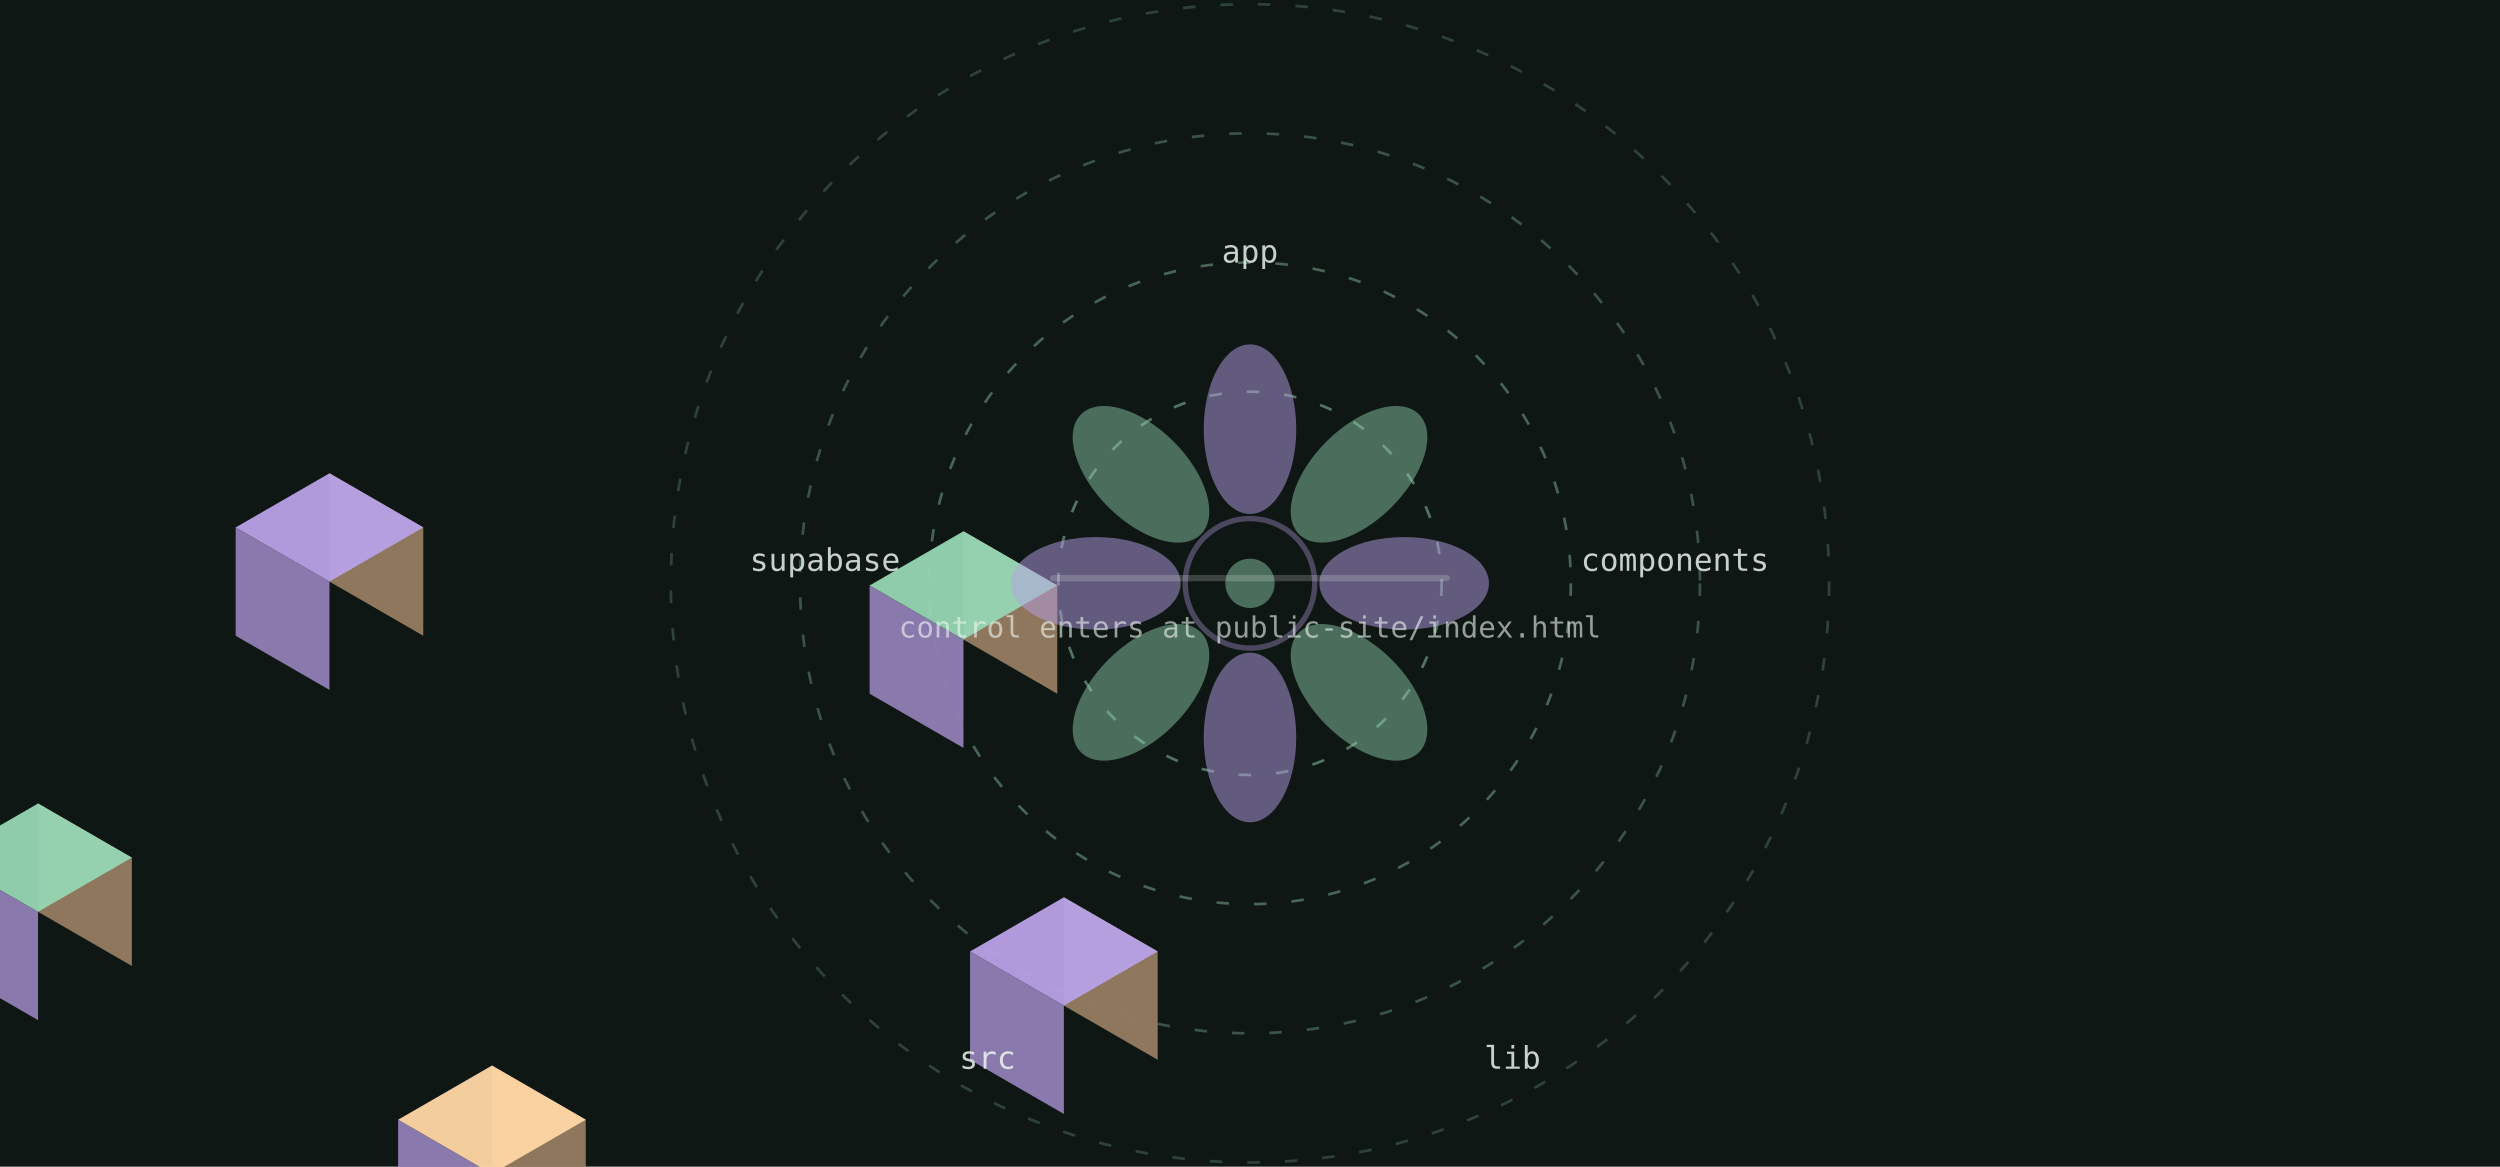
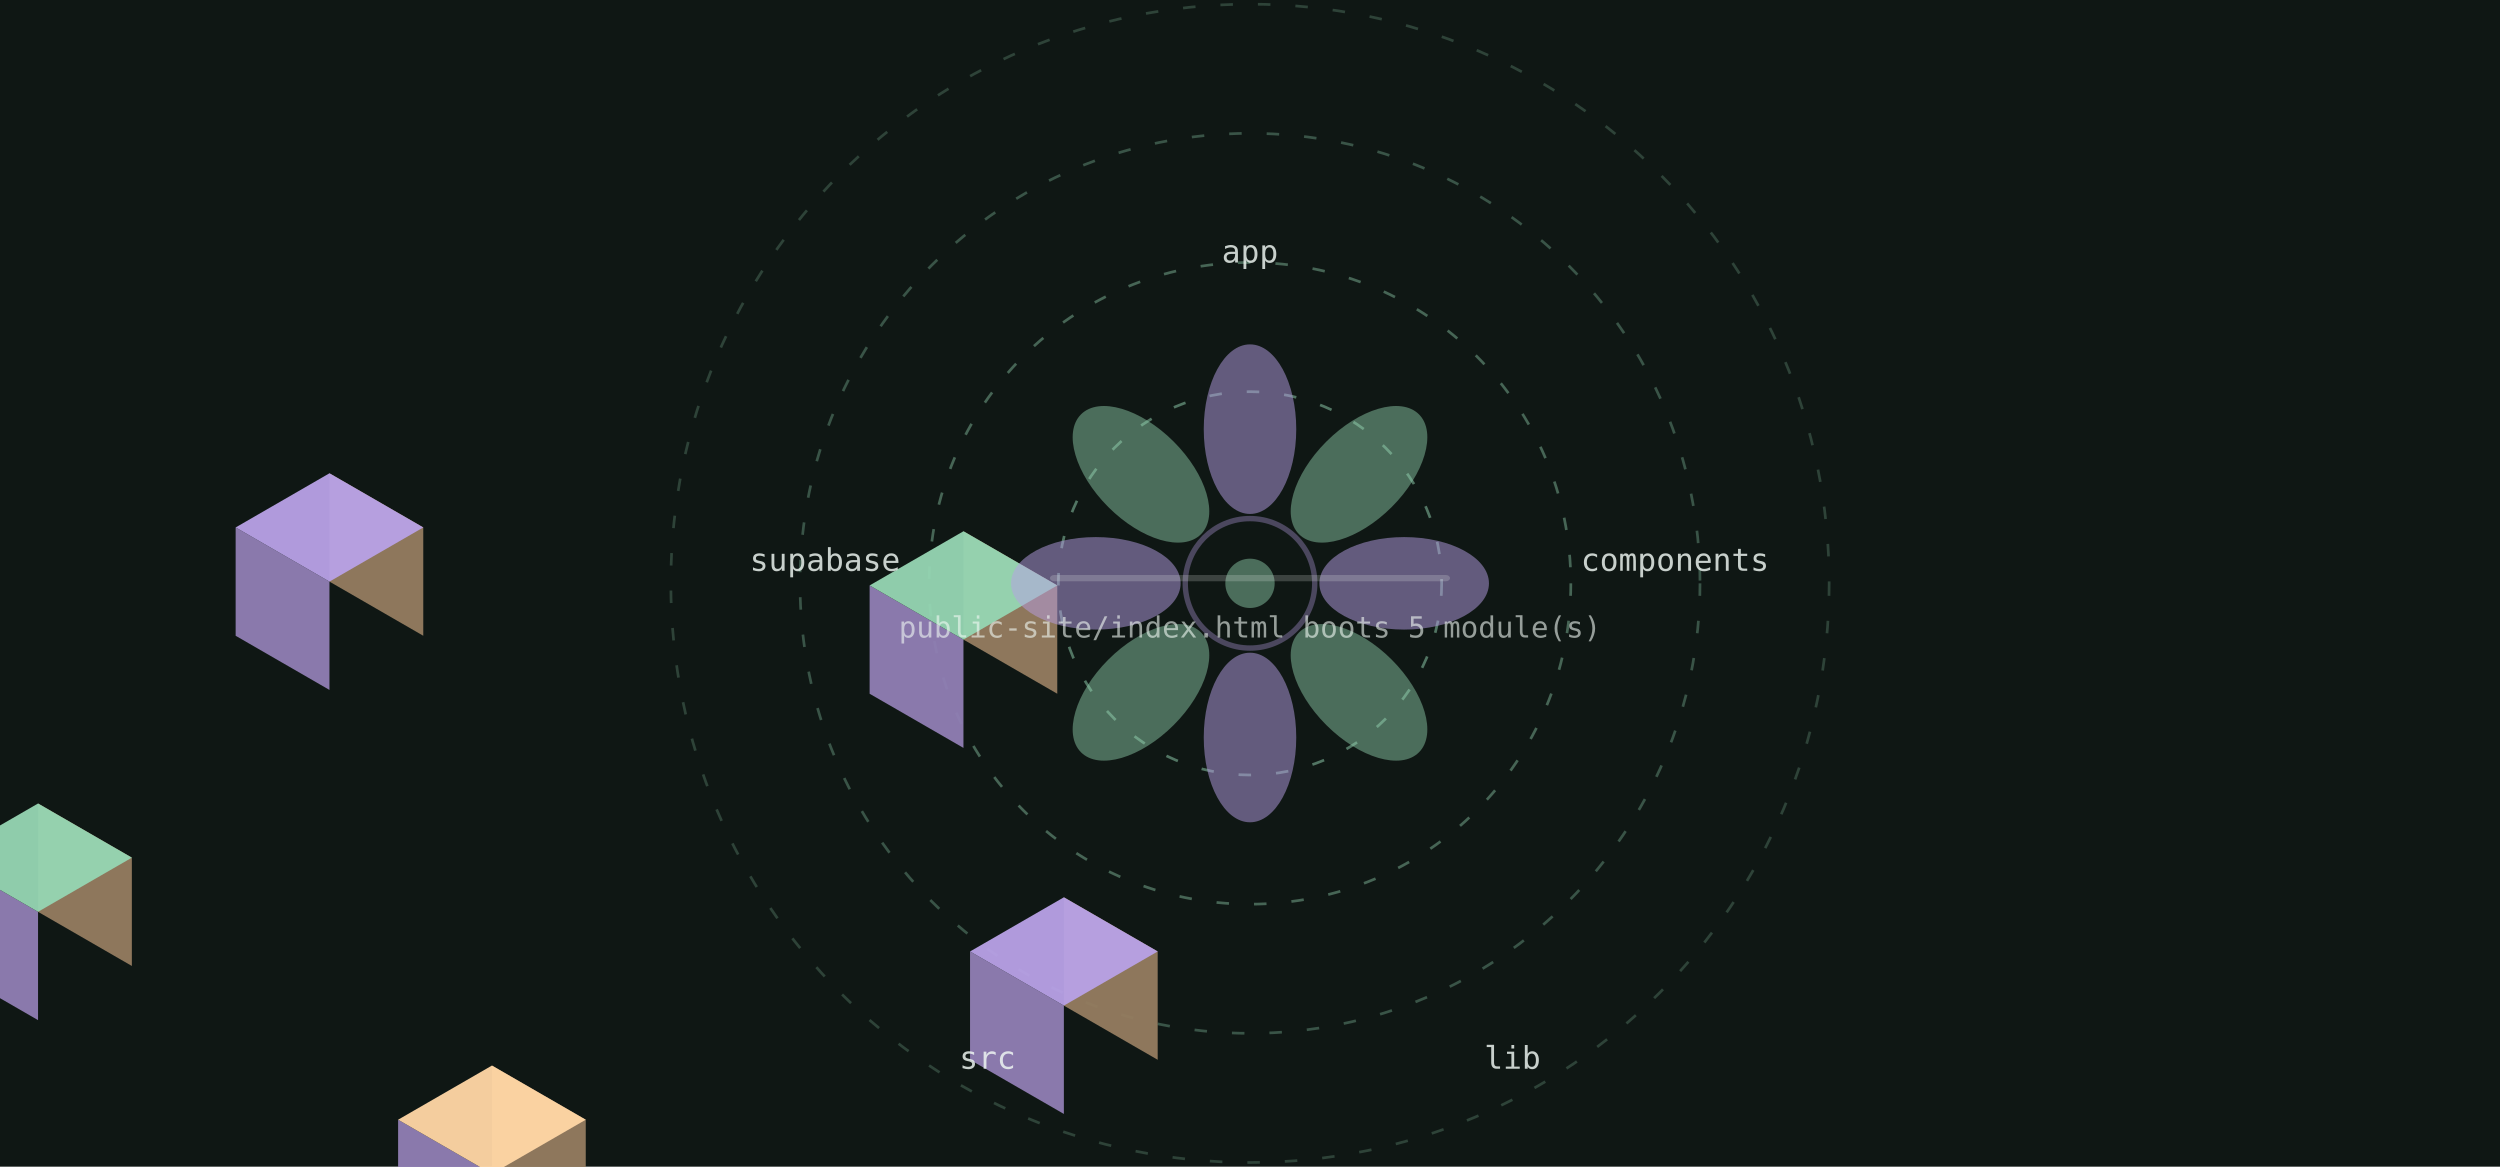
<svg xmlns="http://www.w3.org/2000/svg" viewBox="0 0 1200 560" width="1200" height="560" role="img" aria-label="RequestAyo workflow">
  <rect width="1200" height="560" fill="#0f1714" />
  <defs>
    <linearGradient id="gk" x1="0" y1="0" x2="1" y2="1">
      <stop offset="0%" stop-color="#95d5b2" />
      <stop offset="100%" stop-color="#b8a1e6" />
    </linearGradient>
  </defs>
  <circle cx="600.00" cy="280.00" r="92.00" fill="none" stroke="rgba(149,213,178,0.500)" stroke-width="1.30" opacity="1.00" stroke-dasharray="6 12" />
  <circle cx="600.00" cy="280.00" r="154.00" fill="none" stroke="rgba(149,213,178,0.410)" stroke-width="1.30" opacity="1.00" stroke-dasharray="6 12" />
  <circle cx="600.00" cy="280.00" r="216.00" fill="none" stroke="rgba(149,213,178,0.320)" stroke-width="1.30" opacity="1.00" stroke-dasharray="6 12" />
  <circle cx="600.00" cy="280.00" r="278.00" fill="none" stroke="rgba(149,213,178,0.230)" stroke-width="1.30" opacity="1.00" stroke-dasharray="6 12" />
  <polygon points="462.46,307.00 507.49,333.00 507.49,281.00 462.46,255.00" fill="#947c60" opacity="0.95" />
  <polygon points="417.42,333.00 462.46,359.00 462.46,307.00 417.42,281.00" fill="#907eb3" opacity="0.95" />
  <polygon points="462.46,255.00 507.49,281.00 462.46,307.00 417.42,281.00" fill="#95d5b2" opacity="0.95" />
  <text x="600" y="126" font-family="ui-monospace,Menlo,monospace" font-size="15" fill="rgba(240,248,244,0.820)" text-anchor="middle">app</text>
  <polygon points="510.66,482.70 555.69,508.70 555.69,456.70 510.66,430.70" fill="#947c60" opacity="0.95" />
  <polygon points="465.62,508.70 510.66,534.70 510.66,482.70 465.62,456.70" fill="#907eb3" opacity="0.95" />
  <polygon points="510.66,430.70 555.69,456.70 510.66,482.70 465.62,456.70" fill="#b8a1e6" opacity="0.95" />
  <text x="804" y="274" font-family="ui-monospace,Menlo,monospace" font-size="15" fill="rgba(240,248,244,0.820)" text-anchor="middle">components</text>
  <polygon points="236.13,563.46 281.16,589.46 281.16,537.46 236.13,511.46" fill="#947c60" opacity="0.95" />
  <polygon points="191.09,589.46 236.13,615.46 236.13,563.46 191.09,537.46" fill="#907eb3" opacity="0.95" />
  <polygon points="236.13,511.46 281.16,537.46 236.13,563.46 191.09,537.46" fill="#ffd6a5" opacity="0.95" />
  <text x="726" y="513" font-family="ui-monospace,Menlo,monospace" font-size="15" fill="rgba(240,248,244,0.820)" text-anchor="middle">lib</text>
  <polygon points="18.26,437.67 63.29,463.67 63.29,411.67 18.26,385.67" fill="#947c60" opacity="0.95" />
  <polygon points="-26.77,463.67 18.26,489.67 18.26,437.67 -26.77,411.67" fill="#907eb3" opacity="0.95" />
  <polygon points="18.26,385.67 63.29,411.67 18.26,437.67 -26.77,411.67" fill="#95d5b2" opacity="0.95" />
  <text x="474" y="513" font-family="ui-monospace,Menlo,monospace" font-size="15" fill="rgba(240,248,244,0.820)" text-anchor="middle">src</text>
  <polygon points="158.14,279.17 203.17,305.17 203.17,253.17 158.14,227.17" fill="#947c60" opacity="0.95" />
  <polygon points="113.11,305.17 158.14,331.17 158.14,279.17 113.11,253.17" fill="#907eb3" opacity="0.95" />
  <polygon points="158.14,227.17 203.17,253.17 158.14,279.17 113.11,253.17" fill="#b8a1e6" opacity="0.95" />
  <text x="396" y="274" font-family="ui-monospace,Menlo,monospace" font-size="15" fill="rgba(240,248,244,0.820)" text-anchor="middle">supabase</text>
  <ellipse cx="600.00" cy="206.00" rx="22.20" ry="40.70" fill="rgba(184,161,230,0.500)" opacity="1.00" transform="rotate(0.0 600.00 206.00)" />
  <ellipse cx="652.33" cy="227.67" rx="22.20" ry="40.70" fill="rgba(149,213,178,0.450)" opacity="1.00" transform="rotate(45.0 652.33 227.67)" />
  <ellipse cx="674.00" cy="280.00" rx="22.20" ry="40.70" fill="rgba(184,161,230,0.500)" opacity="1.00" transform="rotate(90.0 674.00 280.00)" />
  <ellipse cx="652.33" cy="332.33" rx="22.20" ry="40.70" fill="rgba(149,213,178,0.450)" opacity="1.00" transform="rotate(135.0 652.33 332.33)" />
  <ellipse cx="600.00" cy="354.00" rx="22.20" ry="40.70" fill="rgba(184,161,230,0.500)" opacity="1.00" transform="rotate(180.0 600.00 354.00)" />
  <ellipse cx="547.67" cy="332.33" rx="22.20" ry="40.70" fill="rgba(149,213,178,0.450)" opacity="1.00" transform="rotate(225.0 547.67 332.33)" />
  <ellipse cx="526.00" cy="280.00" rx="22.20" ry="40.70" fill="rgba(184,161,230,0.500)" opacity="1.00" transform="rotate(270.0 526.00 280.00)" />
  <ellipse cx="547.67" cy="227.67" rx="22.20" ry="40.70" fill="rgba(149,213,178,0.450)" opacity="1.00" transform="rotate(315.0 547.67 227.67)" />
  <circle cx="600.00" cy="280.00" r="31.08" fill="none" stroke="rgba(184,161,230,0.500)" stroke-width="2.59" opacity="0.70" />
  <circle cx="600.00" cy="280.00" r="11.84" fill="rgba(149,213,178,0.450)" opacity="1.00" />
  <rect x="504.00" y="276.00" width="192.00" height="3.00" rx="2.00" fill="rgba(240,248,244,0.200)" opacity="1.00" />
-   <text x="600" y="306" font-family="ui-monospace,Menlo,monospace" font-size="14" fill="rgba(240,248,244,0.600)" text-anchor="middle">control enters at public-site/index.html</text>
+   <text x="600" y="306" font-family="ui-monospace,Menlo,monospace" font-size="14" fill="rgba(240,248,244,0.600)" text-anchor="middle">public-site/index.html boots 5 module(s)</text>
</svg>
